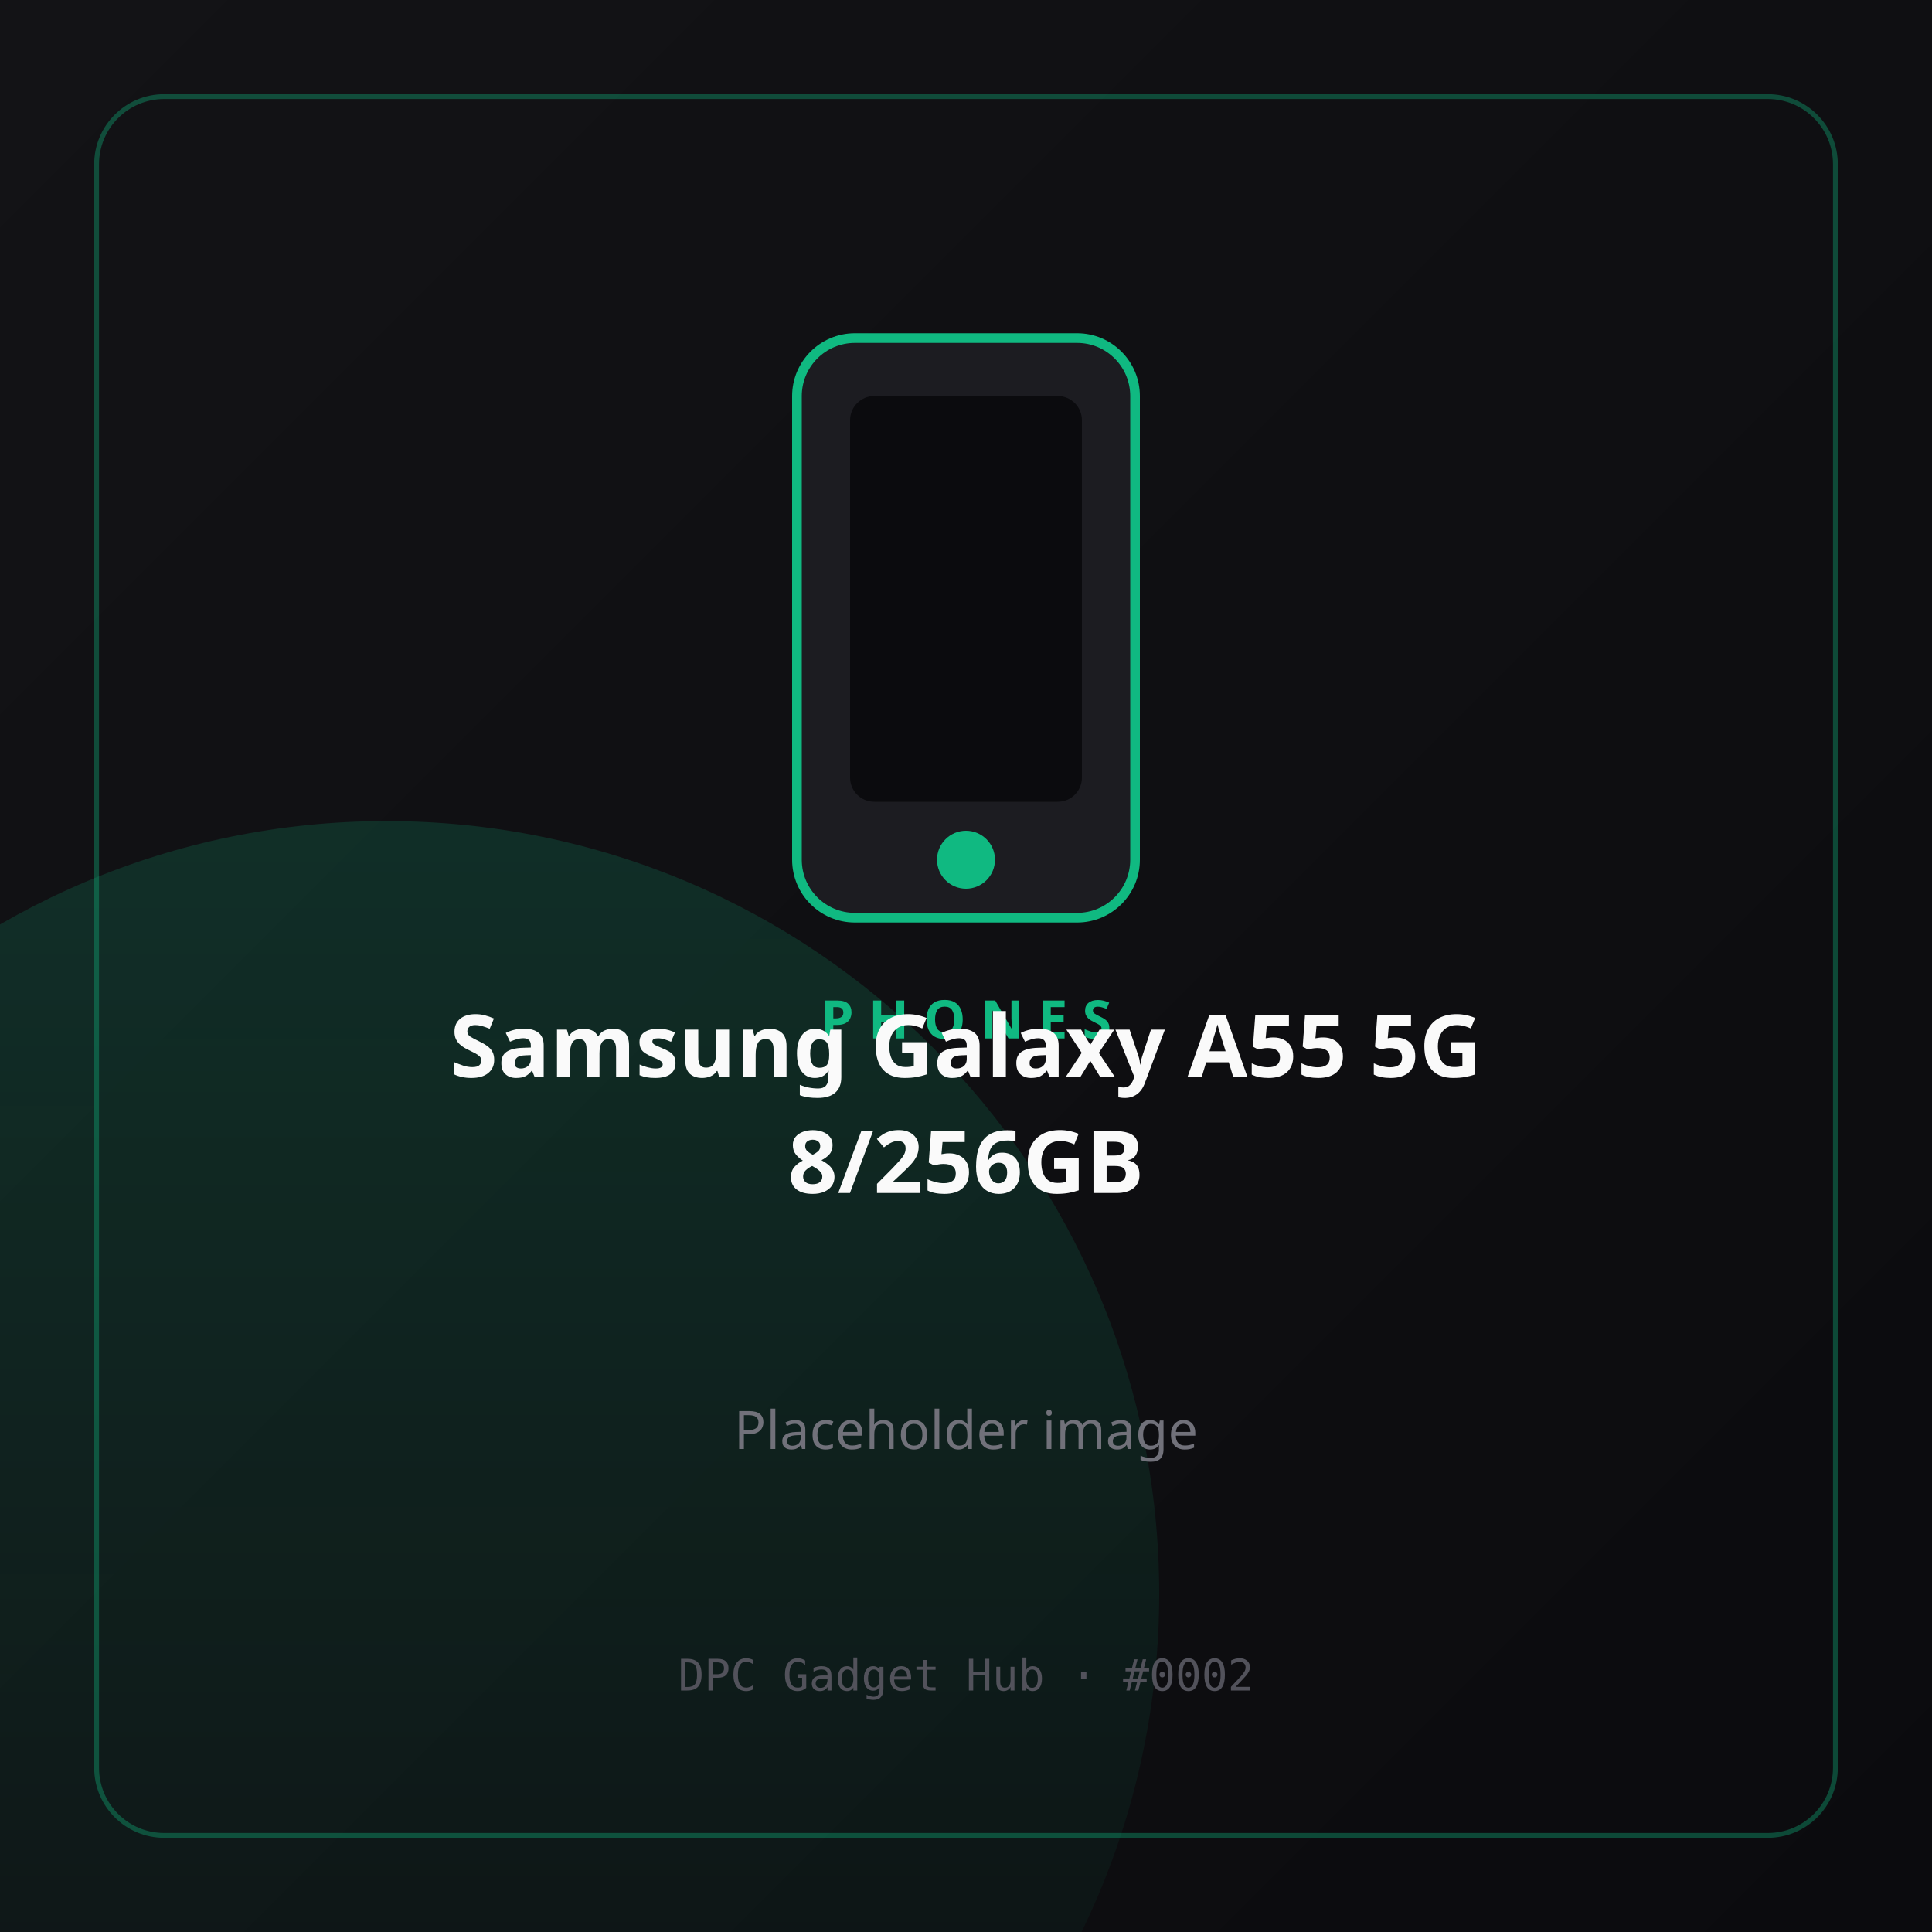
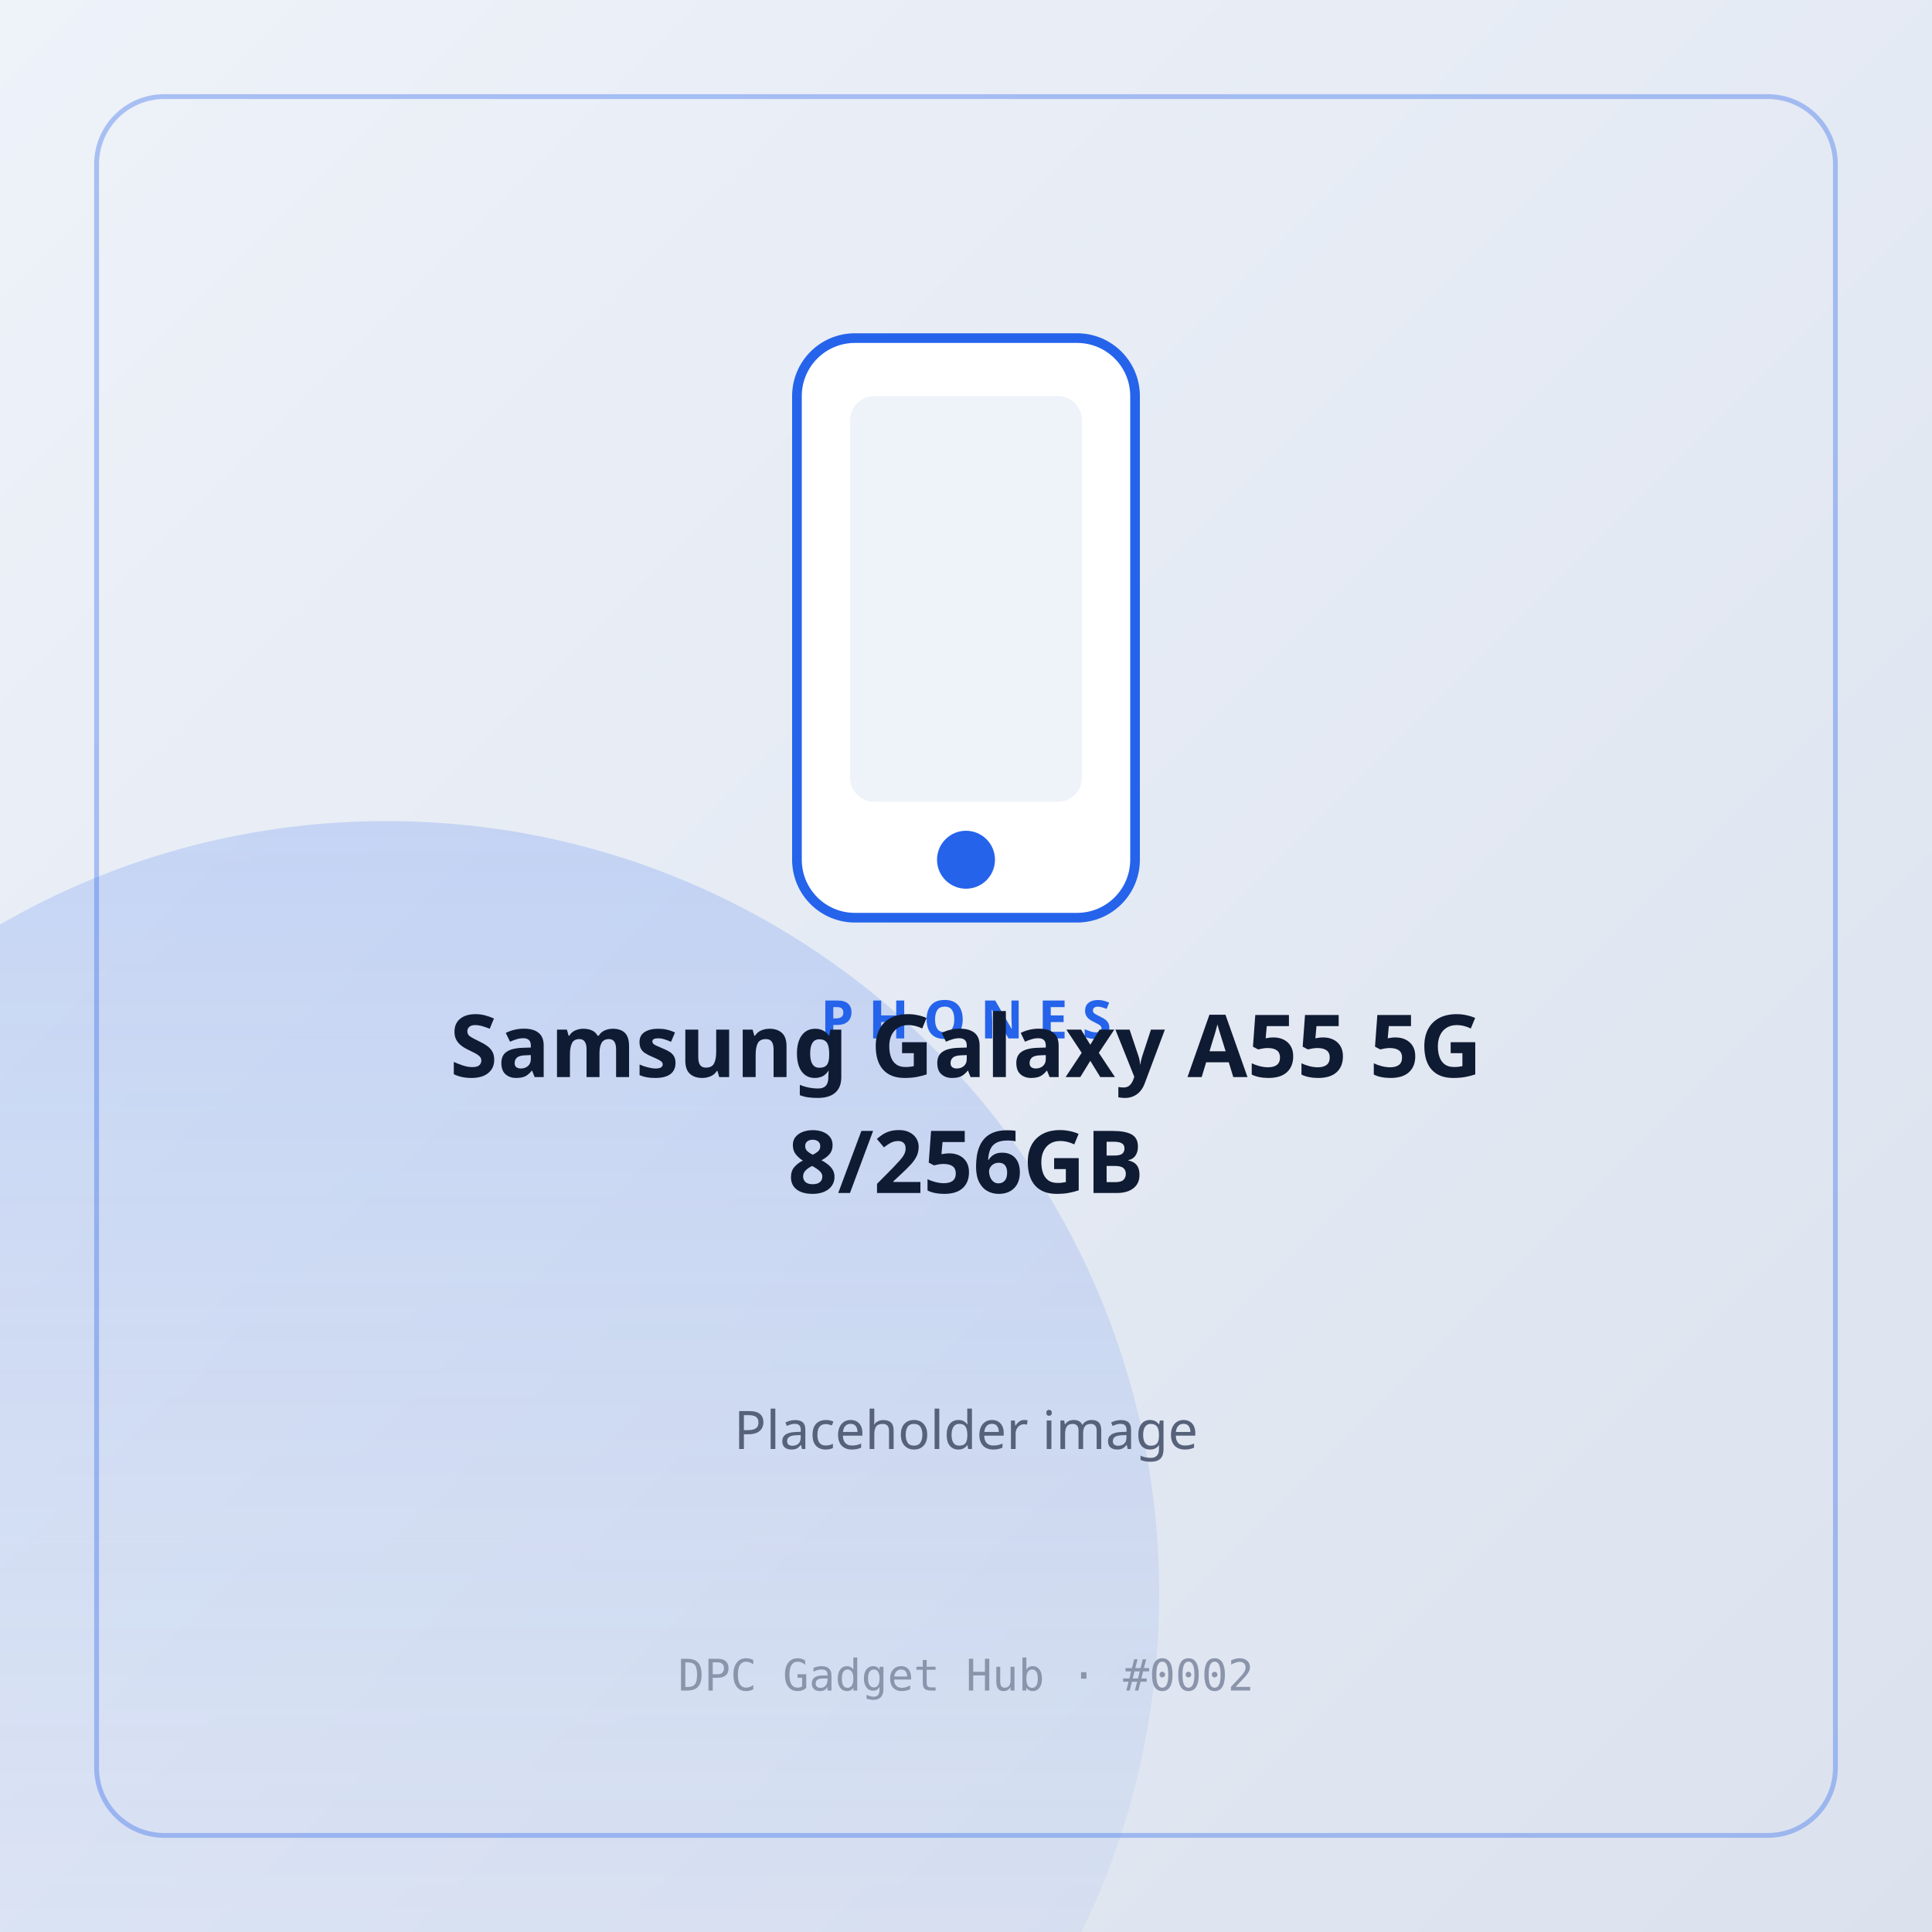
<svg xmlns="http://www.w3.org/2000/svg" width="800" height="800" viewBox="0 0 800 800" role="img" aria-label="Samsung Galaxy A55 5G 8/256GB">
  <defs>
    <linearGradient id="bg" x1="0" y1="0" x2="1" y2="1">
-       <stop offset="0%" stop-color="#131316" />
-       <stop offset="100%" stop-color="#0b0b0e" />
+       <stop offset="0%" stop-color="#eef2f9" />
+       <stop offset="100%" stop-color="#dbe2ee" />
    </linearGradient>
    <linearGradient id="glow" x1="0" y1="0" x2="0" y2="1">
-       <stop offset="0%" stop-color="#10b981" stop-opacity="0.18" />
-       <stop offset="100%" stop-color="#10b981" stop-opacity="0" />
+       <stop offset="0%" stop-color="#2563eb" stop-opacity="0.18" />
+       <stop offset="100%" stop-color="#2563eb" stop-opacity="0" />
    </linearGradient>
  </defs>
  <rect width="800" height="800" fill="url(#bg)" />
  <circle cx="160" cy="660" r="320" fill="url(#glow)" />
-   <rect x="40" y="40" width="720" height="720" rx="28" fill="none" stroke="#10b981" stroke-opacity="0.35" stroke-width="2" />
+   <rect x="40" y="40" width="720" height="720" rx="28" fill="none" stroke="#2563eb" stroke-opacity="0.35" stroke-width="2" />
  <g transform="translate(400 260)">
-     <rect x="-70" y="-120" width="140" height="240" rx="24" fill="#1c1c21" stroke="#10b981" stroke-width="4" />
-     <rect x="-48" y="-96" width="96" height="168" rx="10" fill="#0b0b0e" />
-     <circle cx="0" cy="96" r="12" fill="#10b981" />
+     <rect x="-70" y="-120" width="140" height="240" rx="24" fill="#ffffff" stroke="#2563eb" stroke-width="4" />
+     <rect x="-48" y="-96" width="96" height="168" rx="10" fill="#eef2f9" />
+     <circle cx="0" cy="96" r="12" fill="#2563eb" />
  </g>
-   <text x="400" y="430" text-anchor="middle" fill="#10b981" font-family="ui-sans-serif, system-ui, sans-serif" font-size="22" font-weight="700" letter-spacing="6">PHONES</text>
-   <text x="400" y="446" text-anchor="middle" fill="#fafafa" font-family="ui-sans-serif, system-ui, sans-serif" font-size="36" font-weight="600">Samsung Galaxy A55 5G</text>
-   <text x="400" y="494" text-anchor="middle" fill="#fafafa" font-family="ui-sans-serif, system-ui, sans-serif" font-size="36" font-weight="600">8/256GB</text>
-   <text x="400" y="600" text-anchor="middle" fill="#71717a" font-family="ui-sans-serif, system-ui, sans-serif" font-size="22">Placeholder image</text>
-   <text x="400" y="700" text-anchor="middle" fill="#52525b" font-family="ui-monospace, monospace" font-size="18">DPC Gadget Hub · #0002</text>
+   <text x="400" y="430" text-anchor="middle" fill="#2563eb" font-family="ui-sans-serif, system-ui, sans-serif" font-size="22" font-weight="700" letter-spacing="6">PHONES</text>
+   <text x="400" y="446" text-anchor="middle" fill="#0f1b33" font-family="ui-sans-serif, system-ui, sans-serif" font-size="36" font-weight="600">Samsung Galaxy A55 5G</text>
+   <text x="400" y="494" text-anchor="middle" fill="#0f1b33" font-family="ui-sans-serif, system-ui, sans-serif" font-size="36" font-weight="600">8/256GB</text>
+   <text x="400" y="600" text-anchor="middle" fill="#56617a" font-family="ui-sans-serif, system-ui, sans-serif" font-size="22">Placeholder image</text>
+   <text x="400" y="700" text-anchor="middle" fill="#8a94ab" font-family="ui-monospace, monospace" font-size="18">DPC Gadget Hub · #0002</text>
</svg>
